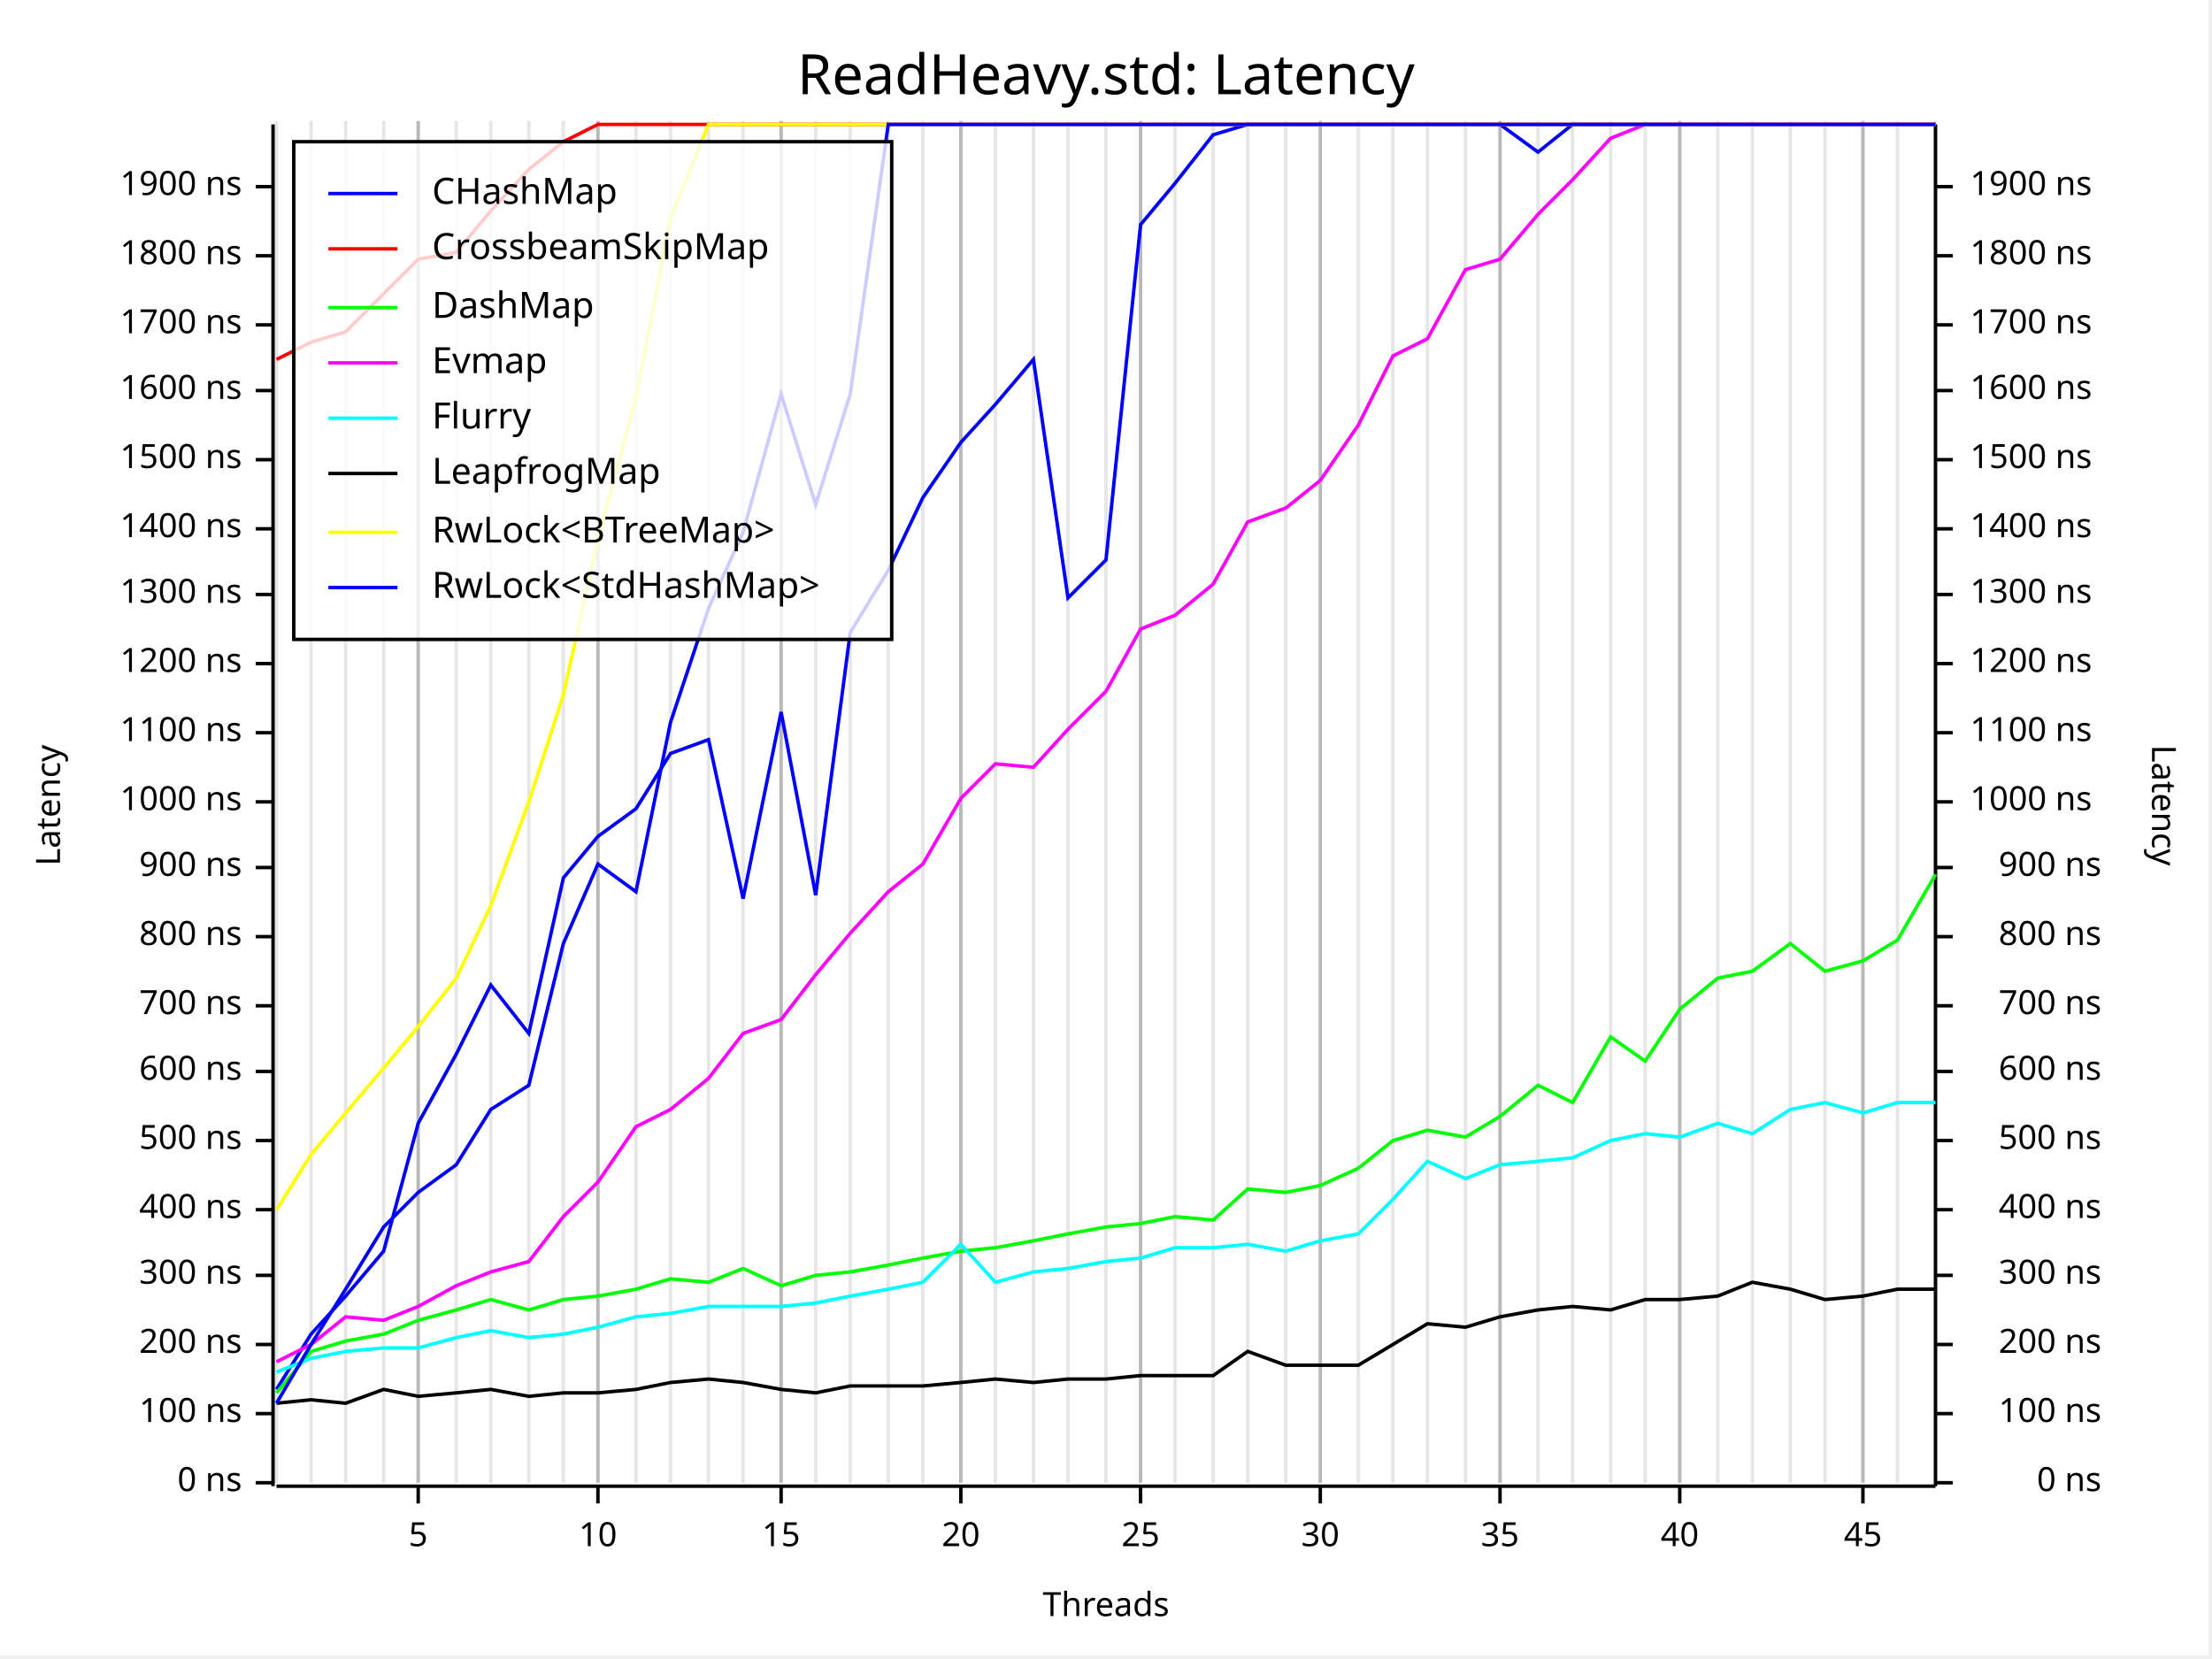
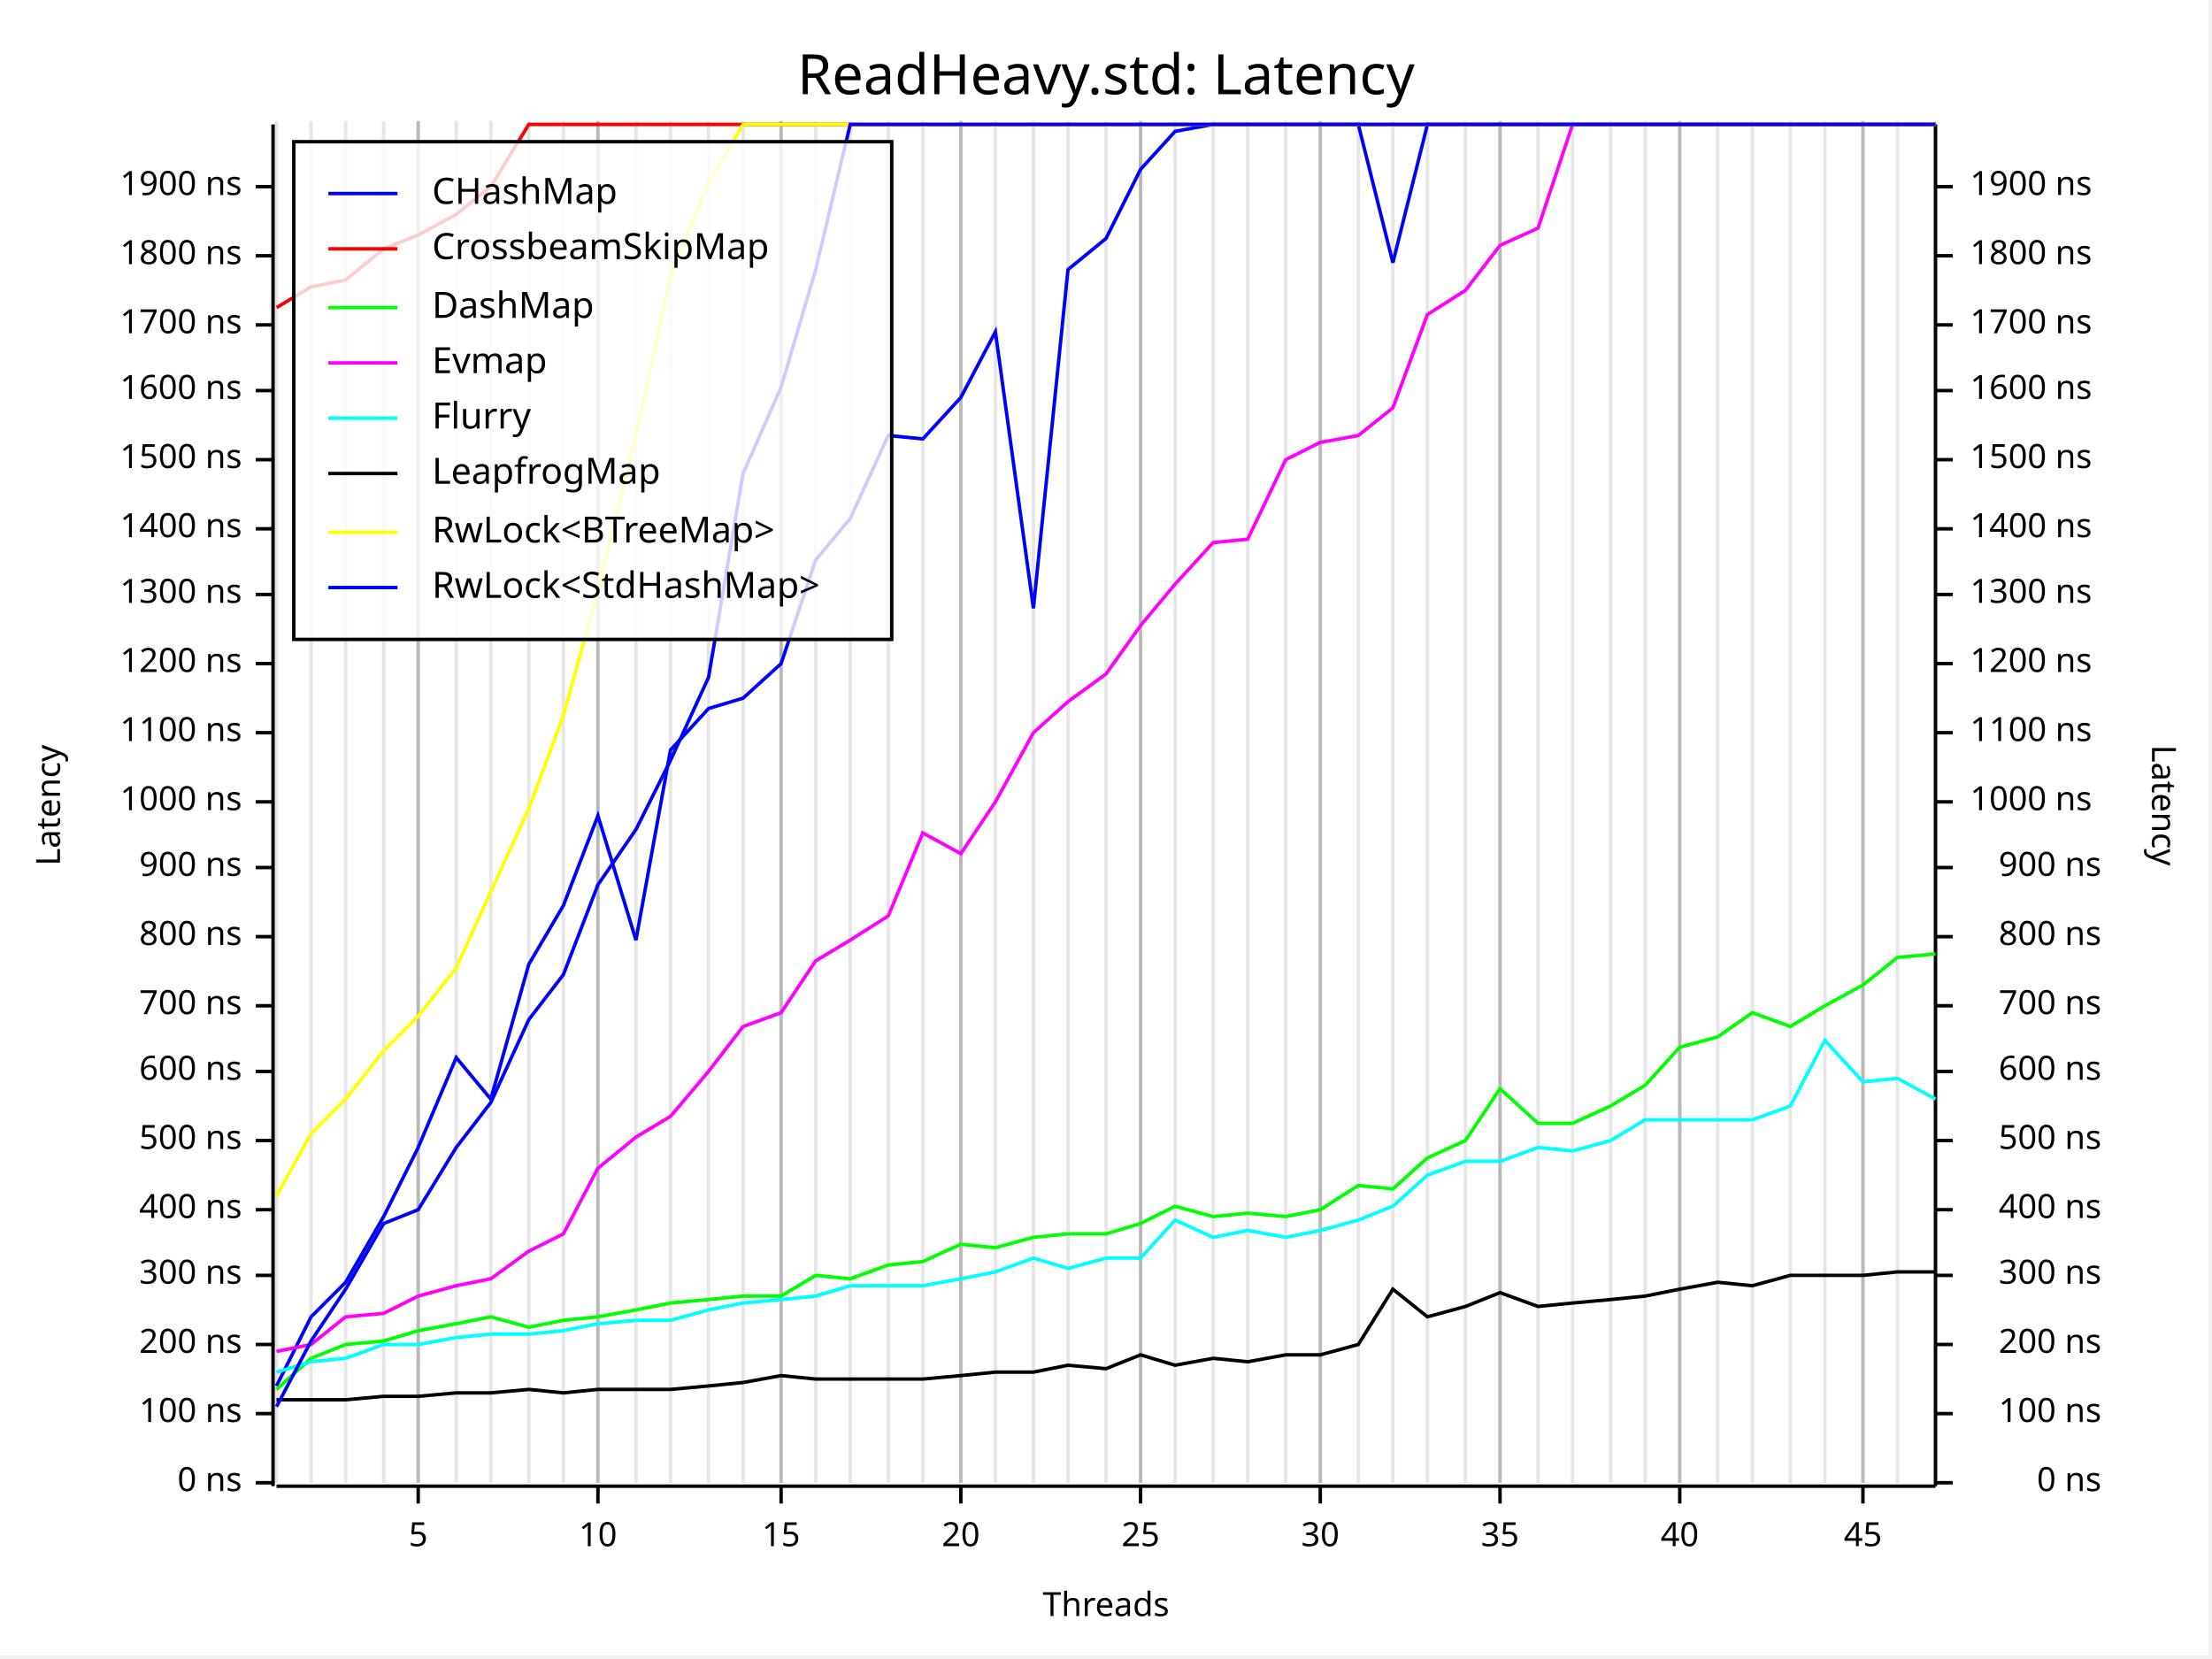
<svg xmlns="http://www.w3.org/2000/svg" width="640" height="480" viewBox="0 0 640 480">
  <rect x="0" y="0" width="639" height="479" opacity="1" fill="#FFFFFF" stroke="none" />
  <text x="320" y="15" dy="0.76em" text-anchor="middle" font-family="Fira Code" font-size="16.129" opacity="1" fill="#000000">
ReadHeavy.std: Latency
</text>
  <line opacity="0.1" stroke="#000000" stroke-width="1" x1="80" y1="429" x2="80" y2="35" />
  <line opacity="0.1" stroke="#000000" stroke-width="1" x1="90" y1="429" x2="90" y2="35" />
  <line opacity="0.1" stroke="#000000" stroke-width="1" x1="100" y1="429" x2="100" y2="35" />
  <line opacity="0.1" stroke="#000000" stroke-width="1" x1="111" y1="429" x2="111" y2="35" />
  <line opacity="0.1" stroke="#000000" stroke-width="1" x1="121" y1="429" x2="121" y2="35" />
  <line opacity="0.1" stroke="#000000" stroke-width="1" x1="132" y1="429" x2="132" y2="35" />
  <line opacity="0.1" stroke="#000000" stroke-width="1" x1="142" y1="429" x2="142" y2="35" />
  <line opacity="0.1" stroke="#000000" stroke-width="1" x1="153" y1="429" x2="153" y2="35" />
  <line opacity="0.1" stroke="#000000" stroke-width="1" x1="163" y1="429" x2="163" y2="35" />
  <line opacity="0.1" stroke="#000000" stroke-width="1" x1="173" y1="429" x2="173" y2="35" />
  <line opacity="0.1" stroke="#000000" stroke-width="1" x1="184" y1="429" x2="184" y2="35" />
  <line opacity="0.1" stroke="#000000" stroke-width="1" x1="194" y1="429" x2="194" y2="35" />
  <line opacity="0.1" stroke="#000000" stroke-width="1" x1="205" y1="429" x2="205" y2="35" />
  <line opacity="0.1" stroke="#000000" stroke-width="1" x1="215" y1="429" x2="215" y2="35" />
  <line opacity="0.1" stroke="#000000" stroke-width="1" x1="226" y1="429" x2="226" y2="35" />
  <line opacity="0.1" stroke="#000000" stroke-width="1" x1="236" y1="429" x2="236" y2="35" />
  <line opacity="0.1" stroke="#000000" stroke-width="1" x1="246" y1="429" x2="246" y2="35" />
  <line opacity="0.1" stroke="#000000" stroke-width="1" x1="257" y1="429" x2="257" y2="35" />
  <line opacity="0.1" stroke="#000000" stroke-width="1" x1="267" y1="429" x2="267" y2="35" />
  <line opacity="0.1" stroke="#000000" stroke-width="1" x1="278" y1="429" x2="278" y2="35" />
  <line opacity="0.1" stroke="#000000" stroke-width="1" x1="288" y1="429" x2="288" y2="35" />
  <line opacity="0.1" stroke="#000000" stroke-width="1" x1="299" y1="429" x2="299" y2="35" />
  <line opacity="0.1" stroke="#000000" stroke-width="1" x1="309" y1="429" x2="309" y2="35" />
  <line opacity="0.1" stroke="#000000" stroke-width="1" x1="320" y1="429" x2="320" y2="35" />
  <line opacity="0.1" stroke="#000000" stroke-width="1" x1="330" y1="429" x2="330" y2="35" />
  <line opacity="0.1" stroke="#000000" stroke-width="1" x1="340" y1="429" x2="340" y2="35" />
  <line opacity="0.1" stroke="#000000" stroke-width="1" x1="351" y1="429" x2="351" y2="35" />
  <line opacity="0.1" stroke="#000000" stroke-width="1" x1="361" y1="429" x2="361" y2="35" />
  <line opacity="0.1" stroke="#000000" stroke-width="1" x1="372" y1="429" x2="372" y2="35" />
  <line opacity="0.1" stroke="#000000" stroke-width="1" x1="382" y1="429" x2="382" y2="35" />
  <line opacity="0.1" stroke="#000000" stroke-width="1" x1="393" y1="429" x2="393" y2="35" />
  <line opacity="0.1" stroke="#000000" stroke-width="1" x1="403" y1="429" x2="403" y2="35" />
  <line opacity="0.1" stroke="#000000" stroke-width="1" x1="413" y1="429" x2="413" y2="35" />
  <line opacity="0.1" stroke="#000000" stroke-width="1" x1="424" y1="429" x2="424" y2="35" />
  <line opacity="0.1" stroke="#000000" stroke-width="1" x1="434" y1="429" x2="434" y2="35" />
  <line opacity="0.1" stroke="#000000" stroke-width="1" x1="445" y1="429" x2="445" y2="35" />
  <line opacity="0.1" stroke="#000000" stroke-width="1" x1="455" y1="429" x2="455" y2="35" />
  <line opacity="0.1" stroke="#000000" stroke-width="1" x1="466" y1="429" x2="466" y2="35" />
  <line opacity="0.1" stroke="#000000" stroke-width="1" x1="476" y1="429" x2="476" y2="35" />
  <line opacity="0.1" stroke="#000000" stroke-width="1" x1="486" y1="429" x2="486" y2="35" />
  <line opacity="0.1" stroke="#000000" stroke-width="1" x1="497" y1="429" x2="497" y2="35" />
  <line opacity="0.1" stroke="#000000" stroke-width="1" x1="507" y1="429" x2="507" y2="35" />
  <line opacity="0.1" stroke="#000000" stroke-width="1" x1="518" y1="429" x2="518" y2="35" />
  <line opacity="0.1" stroke="#000000" stroke-width="1" x1="528" y1="429" x2="528" y2="35" />
  <line opacity="0.1" stroke="#000000" stroke-width="1" x1="539" y1="429" x2="539" y2="35" />
  <line opacity="0.1" stroke="#000000" stroke-width="1" x1="549" y1="429" x2="549" y2="35" />
  <line opacity="0.1" stroke="#000000" stroke-width="1" x1="560" y1="429" x2="560" y2="35" />
  <text x="10" y="233" dy="0.76em" text-anchor="middle" font-family="sans-serif" font-size="9.677" opacity="1" fill="#000000" transform="rotate(270, 10, 233)">
Latency
</text>
  <text x="320" y="470" dy="-0.5ex" text-anchor="middle" font-family="sans-serif" font-size="9.677" opacity="1" fill="#000000">
Threads
</text>
  <text x="630" y="233" dy="0.76em" text-anchor="middle" font-family="sans-serif" font-size="9.677" opacity="1" fill="#000000" transform="rotate(90, 630, 233)">
Latency
</text>
  <line opacity="0.2" stroke="#000000" stroke-width="1" x1="121" y1="429" x2="121" y2="35" />
  <line opacity="0.2" stroke="#000000" stroke-width="1" x1="173" y1="429" x2="173" y2="35" />
  <line opacity="0.2" stroke="#000000" stroke-width="1" x1="226" y1="429" x2="226" y2="35" />
  <line opacity="0.2" stroke="#000000" stroke-width="1" x1="278" y1="429" x2="278" y2="35" />
  <line opacity="0.2" stroke="#000000" stroke-width="1" x1="330" y1="429" x2="330" y2="35" />
  <line opacity="0.2" stroke="#000000" stroke-width="1" x1="382" y1="429" x2="382" y2="35" />
  <line opacity="0.2" stroke="#000000" stroke-width="1" x1="434" y1="429" x2="434" y2="35" />
  <line opacity="0.2" stroke="#000000" stroke-width="1" x1="486" y1="429" x2="486" y2="35" />
  <line opacity="0.2" stroke="#000000" stroke-width="1" x1="539" y1="429" x2="539" y2="35" />
  <polyline fill="none" opacity="1" stroke="#000000" stroke-width="1" points="79,36 79,430 " />
  <text x="70" y="429" dy="0.5ex" text-anchor="end" font-family="sans-serif" font-size="9.677" opacity="1" fill="#000000">
0 ns
</text>
  <polyline fill="none" opacity="1" stroke="#000000" stroke-width="1" points="74,429 79,429 " />
  <text x="70" y="409" dy="0.5ex" text-anchor="end" font-family="sans-serif" font-size="9.677" opacity="1" fill="#000000">
100 ns
</text>
  <polyline fill="none" opacity="1" stroke="#000000" stroke-width="1" points="74,409 79,409 " />
  <text x="70" y="389" dy="0.5ex" text-anchor="end" font-family="sans-serif" font-size="9.677" opacity="1" fill="#000000">
200 ns
</text>
  <polyline fill="none" opacity="1" stroke="#000000" stroke-width="1" points="74,389 79,389 " />
  <text x="70" y="369" dy="0.5ex" text-anchor="end" font-family="sans-serif" font-size="9.677" opacity="1" fill="#000000">
300 ns
</text>
  <polyline fill="none" opacity="1" stroke="#000000" stroke-width="1" points="74,369 79,369 " />
  <text x="70" y="350" dy="0.5ex" text-anchor="end" font-family="sans-serif" font-size="9.677" opacity="1" fill="#000000">
400 ns
</text>
  <polyline fill="none" opacity="1" stroke="#000000" stroke-width="1" points="74,350 79,350 " />
  <text x="70" y="330" dy="0.5ex" text-anchor="end" font-family="sans-serif" font-size="9.677" opacity="1" fill="#000000">
500 ns
</text>
  <polyline fill="none" opacity="1" stroke="#000000" stroke-width="1" points="74,330 79,330 " />
  <text x="70" y="310" dy="0.5ex" text-anchor="end" font-family="sans-serif" font-size="9.677" opacity="1" fill="#000000">
600 ns
</text>
  <polyline fill="none" opacity="1" stroke="#000000" stroke-width="1" points="74,310 79,310 " />
  <text x="70" y="291" dy="0.5ex" text-anchor="end" font-family="sans-serif" font-size="9.677" opacity="1" fill="#000000">
700 ns
</text>
  <polyline fill="none" opacity="1" stroke="#000000" stroke-width="1" points="74,291 79,291 " />
  <text x="70" y="271" dy="0.5ex" text-anchor="end" font-family="sans-serif" font-size="9.677" opacity="1" fill="#000000">
800 ns
</text>
  <polyline fill="none" opacity="1" stroke="#000000" stroke-width="1" points="74,271 79,271 " />
  <text x="70" y="251" dy="0.5ex" text-anchor="end" font-family="sans-serif" font-size="9.677" opacity="1" fill="#000000">
900 ns
</text>
  <polyline fill="none" opacity="1" stroke="#000000" stroke-width="1" points="74,251 79,251 " />
  <text x="70" y="232" dy="0.5ex" text-anchor="end" font-family="sans-serif" font-size="9.677" opacity="1" fill="#000000">
1000 ns
</text>
  <polyline fill="none" opacity="1" stroke="#000000" stroke-width="1" points="74,232 79,232 " />
  <text x="70" y="212" dy="0.5ex" text-anchor="end" font-family="sans-serif" font-size="9.677" opacity="1" fill="#000000">
1100 ns
</text>
  <polyline fill="none" opacity="1" stroke="#000000" stroke-width="1" points="74,212 79,212 " />
  <text x="70" y="192" dy="0.5ex" text-anchor="end" font-family="sans-serif" font-size="9.677" opacity="1" fill="#000000">
1200 ns
</text>
  <polyline fill="none" opacity="1" stroke="#000000" stroke-width="1" points="74,192 79,192 " />
  <text x="70" y="172" dy="0.5ex" text-anchor="end" font-family="sans-serif" font-size="9.677" opacity="1" fill="#000000">
1300 ns
</text>
  <polyline fill="none" opacity="1" stroke="#000000" stroke-width="1" points="74,172 79,172 " />
  <text x="70" y="153" dy="0.5ex" text-anchor="end" font-family="sans-serif" font-size="9.677" opacity="1" fill="#000000">
1400 ns
</text>
  <polyline fill="none" opacity="1" stroke="#000000" stroke-width="1" points="74,153 79,153 " />
  <text x="70" y="133" dy="0.5ex" text-anchor="end" font-family="sans-serif" font-size="9.677" opacity="1" fill="#000000">
1500 ns
</text>
  <polyline fill="none" opacity="1" stroke="#000000" stroke-width="1" points="74,133 79,133 " />
  <text x="70" y="113" dy="0.5ex" text-anchor="end" font-family="sans-serif" font-size="9.677" opacity="1" fill="#000000">
1600 ns
</text>
  <polyline fill="none" opacity="1" stroke="#000000" stroke-width="1" points="74,113 79,113 " />
  <text x="70" y="94" dy="0.5ex" text-anchor="end" font-family="sans-serif" font-size="9.677" opacity="1" fill="#000000">
1700 ns
</text>
  <polyline fill="none" opacity="1" stroke="#000000" stroke-width="1" points="74,94 79,94 " />
  <text x="70" y="74" dy="0.5ex" text-anchor="end" font-family="sans-serif" font-size="9.677" opacity="1" fill="#000000">
1800 ns
</text>
  <polyline fill="none" opacity="1" stroke="#000000" stroke-width="1" points="74,74 79,74 " />
  <text x="70" y="54" dy="0.5ex" text-anchor="end" font-family="sans-serif" font-size="9.677" opacity="1" fill="#000000">
1900 ns
</text>
  <polyline fill="none" opacity="1" stroke="#000000" stroke-width="1" points="74,54 79,54 " />
  <polyline fill="none" opacity="1" stroke="#000000" stroke-width="1" points="80,430 560,430 " />
  <text x="121" y="440" dy="0.76em" text-anchor="middle" font-family="sans-serif" font-size="9.677" opacity="1" fill="#000000">
5
</text>
  <polyline fill="none" opacity="1" stroke="#000000" stroke-width="1" points="121,430 121,435 " />
  <text x="173" y="440" dy="0.76em" text-anchor="middle" font-family="sans-serif" font-size="9.677" opacity="1" fill="#000000">
10
</text>
  <polyline fill="none" opacity="1" stroke="#000000" stroke-width="1" points="173,430 173,435 " />
  <text x="226" y="440" dy="0.76em" text-anchor="middle" font-family="sans-serif" font-size="9.677" opacity="1" fill="#000000">
15
</text>
  <polyline fill="none" opacity="1" stroke="#000000" stroke-width="1" points="226,430 226,435 " />
  <text x="278" y="440" dy="0.76em" text-anchor="middle" font-family="sans-serif" font-size="9.677" opacity="1" fill="#000000">
20
</text>
  <polyline fill="none" opacity="1" stroke="#000000" stroke-width="1" points="278,430 278,435 " />
  <text x="330" y="440" dy="0.76em" text-anchor="middle" font-family="sans-serif" font-size="9.677" opacity="1" fill="#000000">
25
</text>
  <polyline fill="none" opacity="1" stroke="#000000" stroke-width="1" points="330,430 330,435 " />
  <text x="382" y="440" dy="0.76em" text-anchor="middle" font-family="sans-serif" font-size="9.677" opacity="1" fill="#000000">
30
</text>
  <polyline fill="none" opacity="1" stroke="#000000" stroke-width="1" points="382,430 382,435 " />
  <text x="434" y="440" dy="0.76em" text-anchor="middle" font-family="sans-serif" font-size="9.677" opacity="1" fill="#000000">
35
</text>
  <polyline fill="none" opacity="1" stroke="#000000" stroke-width="1" points="434,430 434,435 " />
  <text x="486" y="440" dy="0.76em" text-anchor="middle" font-family="sans-serif" font-size="9.677" opacity="1" fill="#000000">
40
</text>
  <polyline fill="none" opacity="1" stroke="#000000" stroke-width="1" points="486,430 486,435 " />
  <text x="539" y="440" dy="0.76em" text-anchor="middle" font-family="sans-serif" font-size="9.677" opacity="1" fill="#000000">
45
</text>
  <polyline fill="none" opacity="1" stroke="#000000" stroke-width="1" points="539,430 539,435 " />
  <polyline fill="none" opacity="1" stroke="#000000" stroke-width="1" points="560,36 560,430 " />
  <text x="608" y="429" dy="0.5ex" text-anchor="end" font-family="sans-serif" font-size="9.677" opacity="1" fill="#000000">
0 ns
</text>
  <polyline fill="none" opacity="1" stroke="#000000" stroke-width="1" points="560,429 565,429 " />
  <text x="608" y="409" dy="0.5ex" text-anchor="end" font-family="sans-serif" font-size="9.677" opacity="1" fill="#000000">
100 ns
</text>
  <polyline fill="none" opacity="1" stroke="#000000" stroke-width="1" points="560,409 565,409 " />
  <text x="608" y="389" dy="0.5ex" text-anchor="end" font-family="sans-serif" font-size="9.677" opacity="1" fill="#000000">
200 ns
</text>
  <polyline fill="none" opacity="1" stroke="#000000" stroke-width="1" points="560,389 565,389 " />
  <text x="608" y="369" dy="0.5ex" text-anchor="end" font-family="sans-serif" font-size="9.677" opacity="1" fill="#000000">
300 ns
</text>
  <polyline fill="none" opacity="1" stroke="#000000" stroke-width="1" points="560,369 565,369 " />
  <text x="608" y="350" dy="0.5ex" text-anchor="end" font-family="sans-serif" font-size="9.677" opacity="1" fill="#000000">
400 ns
</text>
  <polyline fill="none" opacity="1" stroke="#000000" stroke-width="1" points="560,350 565,350 " />
  <text x="608" y="330" dy="0.5ex" text-anchor="end" font-family="sans-serif" font-size="9.677" opacity="1" fill="#000000">
500 ns
</text>
  <polyline fill="none" opacity="1" stroke="#000000" stroke-width="1" points="560,330 565,330 " />
  <text x="608" y="310" dy="0.5ex" text-anchor="end" font-family="sans-serif" font-size="9.677" opacity="1" fill="#000000">
600 ns
</text>
  <polyline fill="none" opacity="1" stroke="#000000" stroke-width="1" points="560,310 565,310 " />
  <text x="608" y="291" dy="0.5ex" text-anchor="end" font-family="sans-serif" font-size="9.677" opacity="1" fill="#000000">
700 ns
</text>
  <polyline fill="none" opacity="1" stroke="#000000" stroke-width="1" points="560,291 565,291 " />
  <text x="608" y="271" dy="0.5ex" text-anchor="end" font-family="sans-serif" font-size="9.677" opacity="1" fill="#000000">
800 ns
</text>
  <polyline fill="none" opacity="1" stroke="#000000" stroke-width="1" points="560,271 565,271 " />
  <text x="608" y="251" dy="0.5ex" text-anchor="end" font-family="sans-serif" font-size="9.677" opacity="1" fill="#000000">
900 ns
</text>
  <polyline fill="none" opacity="1" stroke="#000000" stroke-width="1" points="560,251 565,251 " />
  <text x="570" y="232" dy="0.5ex" text-anchor="start" font-family="sans-serif" font-size="9.677" opacity="1" fill="#000000">
1000 ns
</text>
  <polyline fill="none" opacity="1" stroke="#000000" stroke-width="1" points="560,232 565,232 " />
  <text x="570" y="212" dy="0.5ex" text-anchor="start" font-family="sans-serif" font-size="9.677" opacity="1" fill="#000000">
1100 ns
</text>
  <polyline fill="none" opacity="1" stroke="#000000" stroke-width="1" points="560,212 565,212 " />
  <text x="570" y="192" dy="0.5ex" text-anchor="start" font-family="sans-serif" font-size="9.677" opacity="1" fill="#000000">
1200 ns
</text>
  <polyline fill="none" opacity="1" stroke="#000000" stroke-width="1" points="560,192 565,192 " />
  <text x="570" y="172" dy="0.5ex" text-anchor="start" font-family="sans-serif" font-size="9.677" opacity="1" fill="#000000">
1300 ns
</text>
  <polyline fill="none" opacity="1" stroke="#000000" stroke-width="1" points="560,172 565,172 " />
  <text x="570" y="153" dy="0.5ex" text-anchor="start" font-family="sans-serif" font-size="9.677" opacity="1" fill="#000000">
1400 ns
</text>
  <polyline fill="none" opacity="1" stroke="#000000" stroke-width="1" points="560,153 565,153 " />
  <text x="570" y="133" dy="0.5ex" text-anchor="start" font-family="sans-serif" font-size="9.677" opacity="1" fill="#000000">
1500 ns
</text>
  <polyline fill="none" opacity="1" stroke="#000000" stroke-width="1" points="560,133 565,133 " />
  <text x="570" y="113" dy="0.5ex" text-anchor="start" font-family="sans-serif" font-size="9.677" opacity="1" fill="#000000">
1600 ns
</text>
  <polyline fill="none" opacity="1" stroke="#000000" stroke-width="1" points="560,113 565,113 " />
  <text x="570" y="94" dy="0.5ex" text-anchor="start" font-family="sans-serif" font-size="9.677" opacity="1" fill="#000000">
1700 ns
</text>
  <polyline fill="none" opacity="1" stroke="#000000" stroke-width="1" points="560,94 565,94 " />
  <text x="570" y="74" dy="0.5ex" text-anchor="start" font-family="sans-serif" font-size="9.677" opacity="1" fill="#000000">
1800 ns
</text>
  <polyline fill="none" opacity="1" stroke="#000000" stroke-width="1" points="560,74 565,74 " />
  <text x="570" y="54" dy="0.5ex" text-anchor="start" font-family="sans-serif" font-size="9.677" opacity="1" fill="#000000">
1900 ns
</text>
  <polyline fill="none" opacity="1" stroke="#000000" stroke-width="1" points="560,54 565,54 " />
-   <polyline fill="none" opacity="1" stroke="#0000FF" stroke-width="1" points="80,402 90,386 100,375 111,362 121,325 132,305 142,285 153,299 163,254 173,242 184,234 194,218 205,214 215,260 226,206 236,259 246,183 257,165 267,144 278,128 288,117 299,104 309,173 320,162 330,65 340,53 351,39 361,36 372,36 382,36 393,36 403,36 413,36 424,36 434,36 445,44 455,36 466,36 476,36 486,36 497,36 507,36 518,36 528,36 539,36 549,36 560,36 " />
-   <polyline fill="none" opacity="1" stroke="#FF0000" stroke-width="1" points="80,104 90,99 100,96 111,85 121,75 132,73 142,61 153,49 163,41 173,36 184,36 194,36 205,36 215,36 226,36 236,36 246,36 257,36 267,36 278,36 288,36 299,36 309,36 320,36 330,36 340,36 351,36 361,36 372,36 382,36 393,36 403,36 413,36 424,36 434,36 445,36 455,36 466,36 476,36 486,36 497,36 507,36 518,36 528,36 539,36 549,36 560,36 " />
-   <polyline fill="none" opacity="1" stroke="#00FF00" stroke-width="1" points="80,403 90,391 100,388 111,386 121,382 132,379 142,376 153,379 163,376 173,375 184,373 194,370 205,371 215,367 226,372 236,369 246,368 257,366 267,364 278,362 288,361 299,359 309,357 320,355 330,354 340,352 351,353 361,344 372,345 382,343 393,338 403,330 413,327 424,329 434,323 445,314 455,319 466,300 476,307 486,292 497,283 507,281 518,273 528,281 539,278 549,272 560,253 " />
-   <polyline fill="none" opacity="1" stroke="#FF00FF" stroke-width="1" points="80,394 90,389 100,381 111,382 121,378 132,372 142,368 153,365 163,352 173,342 184,326 194,321 205,312 215,299 226,295 236,282 246,270 257,258 267,250 278,231 288,221 299,222 309,211 320,200 330,182 340,178 351,169 361,151 372,147 382,139 393,123 403,103 413,98 424,78 434,75 445,62 455,52 466,40 476,36 486,36 497,36 507,36 518,36 528,36 539,36 549,36 560,36 " />
-   <polyline fill="none" opacity="1" stroke="#00FFFF" stroke-width="1" points="80,397 90,393 100,391 111,390 121,390 132,387 142,385 153,387 163,386 173,384 184,381 194,380 205,378 215,378 226,378 236,377 246,375 257,373 267,371 278,360 288,371 299,368 309,367 320,365 330,364 340,361 351,361 361,360 372,362 382,359 393,357 403,347 413,336 424,341 434,337 445,336 455,335 466,330 476,328 486,329 497,325 507,328 518,321 528,319 539,322 549,319 560,319 " />
-   <polyline fill="none" opacity="1" stroke="#000000" stroke-width="1" points="80,406 90,405 100,406 111,402 121,404 132,403 142,402 153,404 163,403 173,403 184,402 194,400 205,399 215,400 226,402 236,403 246,401 257,401 267,401 278,400 288,399 299,400 309,399 320,399 330,398 340,398 351,398 361,391 372,395 382,395 393,395 403,389 413,383 424,384 434,381 445,379 455,378 466,379 476,376 486,376 497,375 507,371 518,373 528,376 539,375 549,373 560,373 " />
-   <polyline fill="none" opacity="1" stroke="#FFFF00" stroke-width="1" points="80,350 90,334 100,322 111,309 121,297 132,283 142,262 153,232 163,201 173,156 184,115 194,63 205,36 215,36 226,36 236,36 246,36 257,36 267,36 278,36 288,36 299,36 309,36 320,36 330,36 340,36 351,36 361,36 372,36 382,36 393,36 403,36 413,36 424,36 434,36 445,36 455,36 466,36 476,36 486,36 497,36 507,36 518,36 528,36 539,36 549,36 560,36 " />
-   <polyline fill="none" opacity="1" stroke="#0000FF" stroke-width="1" points="80,406 90,389 100,373 111,355 121,345 132,337 142,321 153,314 163,273 173,250 184,258 194,209 205,176 215,154 226,114 236,146 246,114 257,36 267,36 278,36 288,36 299,36 309,36 320,36 330,36 340,36 351,36 361,36 372,36 382,36 393,36 403,36 413,36 424,36 434,36 445,36 455,36 466,36 476,36 486,36 497,36 507,36 518,36 528,36 539,36 549,36 560,36 " />
+   <polyline fill="none" opacity="1" stroke="#0000FF" stroke-width="1" points="80,401 90,381 100,371 111,352 121,332 132,306 142,318 153,279 163,262 173,236 184,272 194,217 205,205 215,202 226,192 236,162 246,150 257,126 267,127 278,115 288,96 299,176 309,78 320,69 330,49 340,38 351,36 361,36 372,36 382,36 393,36 403,76 413,36 424,36 434,36 445,36 455,36 466,36 476,36 486,36 497,36 507,36 518,36 528,36 539,36 549,36 560,36 " />
+   <polyline fill="none" opacity="1" stroke="#FF0000" stroke-width="1" points="80,89 90,83 100,81 111,72 121,68 132,62 142,54 153,36 163,36 173,36 184,36 194,36 205,36 215,36 226,36 236,36 246,36 257,36 267,36 278,36 288,36 299,36 309,36 320,36 330,36 340,36 351,36 361,36 372,36 382,36 393,36 403,36 413,36 424,36 434,36 445,36 455,36 466,36 476,36 486,36 497,36 507,36 518,36 528,36 539,36 549,36 560,36 " />
+   <polyline fill="none" opacity="1" stroke="#00FF00" stroke-width="1" points="80,402 90,393 100,389 111,388 121,385 132,383 142,381 153,384 163,382 173,381 184,379 194,377 205,376 215,375 226,375 236,369 246,370 257,366 267,365 278,360 288,361 299,358 309,357 320,357 330,354 340,349 351,352 361,351 372,352 382,350 393,343 403,344 413,335 424,330 434,315 445,325 455,325 466,320 476,314 486,303 497,300 507,293 518,297 528,291 539,285 549,277 560,276 " />
+   <polyline fill="none" opacity="1" stroke="#FF00FF" stroke-width="1" points="80,391 90,389 100,381 111,380 121,375 132,372 142,370 153,362 163,357 173,338 184,329 194,323 205,310 215,297 226,293 236,278 246,272 257,265 267,241 278,247 288,232 299,212 309,203 320,195 330,181 340,169 351,157 361,156 372,133 382,128 393,126 403,118 413,91 424,84 434,71 445,66 455,36 466,36 476,36 486,36 497,36 507,36 518,36 528,36 539,36 549,36 560,36 " />
+   <polyline fill="none" opacity="1" stroke="#00FFFF" stroke-width="1" points="80,397 90,394 100,393 111,389 121,389 132,387 142,386 153,386 163,385 173,383 184,382 194,382 205,379 215,377 226,376 236,375 246,372 257,372 267,372 278,370 288,368 299,364 309,367 320,364 330,364 340,353 351,358 361,356 372,358 382,356 393,353 403,349 413,340 424,336 434,336 445,332 455,333 466,330 476,324 486,324 497,324 507,324 518,320 528,301 539,313 549,312 560,318 " />
+   <polyline fill="none" opacity="1" stroke="#000000" stroke-width="1" points="80,405 90,405 100,405 111,404 121,404 132,403 142,403 153,402 163,403 173,402 184,402 194,402 205,401 215,400 226,398 236,399 246,399 257,399 267,399 278,398 288,397 299,397 309,395 320,396 330,392 340,395 351,393 361,394 372,392 382,392 393,389 403,373 413,381 424,378 434,374 445,378 455,377 466,376 476,375 486,373 497,371 507,372 518,369 528,369 539,369 549,368 560,368 " />
+   <polyline fill="none" opacity="1" stroke="#FFFF00" stroke-width="1" points="80,346 90,328 100,318 111,304 121,294 132,280 142,258 153,234 163,207 173,171 184,126 194,80 205,53 215,36 226,36 236,36 246,36 257,36 267,36 278,36 288,36 299,36 309,36 320,36 330,36 340,36 351,36 361,36 372,36 382,36 393,36 403,36 413,36 424,36 434,36 445,36 455,36 466,36 476,36 486,36 497,36 507,36 518,36 528,36 539,36 549,36 560,36 " />
+   <polyline fill="none" opacity="1" stroke="#0000FF" stroke-width="1" points="80,407 90,388 100,373 111,354 121,350 132,332 142,319 153,295 163,282 173,256 184,240 194,220 205,196 215,137 226,112 236,78 246,36 257,36 267,36 278,36 288,36 299,36 309,36 320,36 330,36 340,36 351,36 361,36 372,36 382,36 393,36 403,36 413,36 424,36 434,36 445,36 455,36 466,36 476,36 486,36 497,36 507,36 518,36 528,36 539,36 549,36 560,36 " />
  <rect x="85" y="41" width="173" height="144" opacity="0.8" fill="#FFFFFF" stroke="none" />
  <rect x="85" y="41" width="173" height="144" opacity="1" fill="none" stroke="#000000" />
  <text x="125" y="51" dy="0.76em" text-anchor="start" font-family="Fira Code" font-size="10.484" opacity="1" fill="#000000">
CHashMap
</text>
  <text x="125" y="67" dy="0.76em" text-anchor="start" font-family="Fira Code" font-size="10.484" opacity="1" fill="#000000">
CrossbeamSkipMap
</text>
  <text x="125" y="84" dy="0.76em" text-anchor="start" font-family="Fira Code" font-size="10.484" opacity="1" fill="#000000">
DashMap
</text>
  <text x="125" y="100" dy="0.76em" text-anchor="start" font-family="Fira Code" font-size="10.484" opacity="1" fill="#000000">
Evmap
</text>
  <text x="125" y="116" dy="0.76em" text-anchor="start" font-family="Fira Code" font-size="10.484" opacity="1" fill="#000000">
Flurry
</text>
  <text x="125" y="132" dy="0.76em" text-anchor="start" font-family="Fira Code" font-size="10.484" opacity="1" fill="#000000">
LeapfrogMap
</text>
  <text x="125" y="149" dy="0.76em" text-anchor="start" font-family="Fira Code" font-size="10.484" opacity="1" fill="#000000">
RwLock&lt;BTreeMap&gt;
</text>
  <text x="125" y="165" dy="0.76em" text-anchor="start" font-family="Fira Code" font-size="10.484" opacity="1" fill="#000000">
RwLock&lt;StdHashMap&gt;
</text>
  <polyline fill="none" opacity="1" stroke="#0000FF" stroke-width="1" points="95,56 115,56 " />
  <polyline fill="none" opacity="1" stroke="#FF0000" stroke-width="1" points="95,72 115,72 " />
  <polyline fill="none" opacity="1" stroke="#00FF00" stroke-width="1" points="95,89 115,89 " />
  <polyline fill="none" opacity="1" stroke="#FF00FF" stroke-width="1" points="95,105 115,105 " />
  <polyline fill="none" opacity="1" stroke="#00FFFF" stroke-width="1" points="95,121 115,121 " />
  <polyline fill="none" opacity="1" stroke="#000000" stroke-width="1" points="95,137 115,137 " />
  <polyline fill="none" opacity="1" stroke="#FFFF00" stroke-width="1" points="95,154 115,154 " />
  <polyline fill="none" opacity="1" stroke="#0000FF" stroke-width="1" points="95,170 115,170 " />
</svg>
